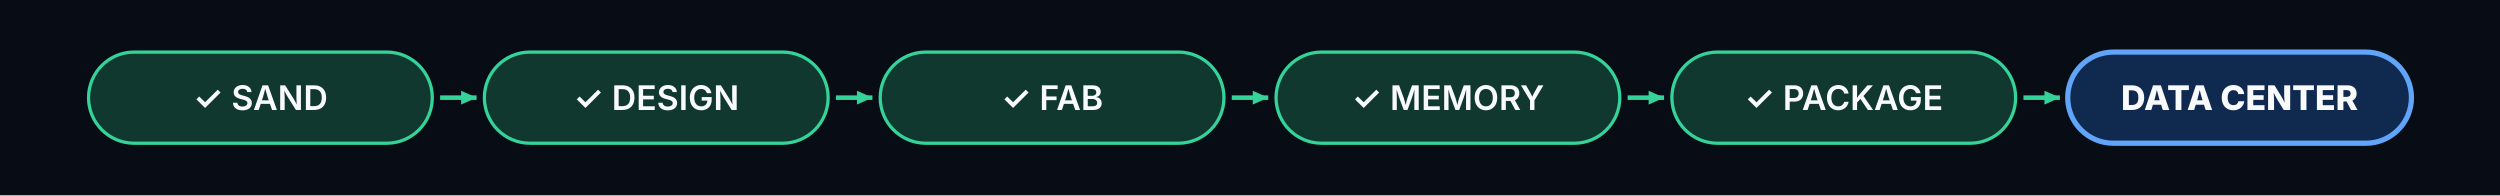
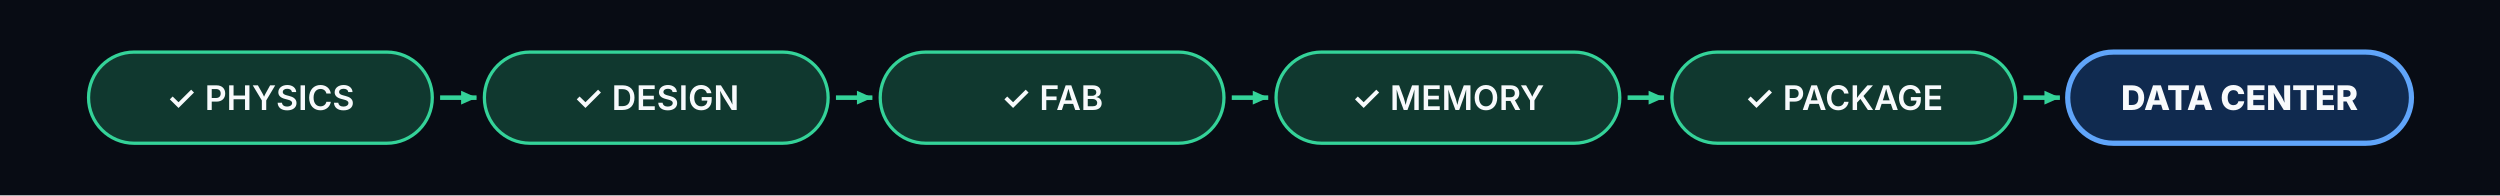
<svg xmlns="http://www.w3.org/2000/svg" viewBox="0 0 1920 150" font-family="Inter, -apple-system, sans-serif">
  <rect width="1920" height="150" fill="#080c14" />
  <rect x="68" y="40" width="264" height="70" rx="35" fill="#10382f" stroke="#34d399" stroke-width="2.5" />
-   <text x="200" y="75" text-anchor="middle" dominant-baseline="central" font-size="26" font-weight="600" fill="#f8fafc">✓ SAND</text>
+   <text x="200" y="75" text-anchor="middle" dominant-baseline="central" font-size="26" font-weight="600" fill="#f8fafc">✓ PHYSICS</text>
  <line x1="338" y1="75" x2="366" y2="75" stroke="#34d399" stroke-width="3.5" />
  <polygon points="366,75 354.13,80.301 354.13,69.699" fill="#34d399" />
  <rect x="372" y="40" width="264" height="70" rx="35" fill="#10382f" stroke="#34d399" stroke-width="2.5" />
  <text x="504" y="75" text-anchor="middle" dominant-baseline="central" font-size="26" font-weight="600" fill="#f8fafc">✓ DESIGN</text>
  <line x1="642" y1="75" x2="670" y2="75" stroke="#34d399" stroke-width="3.5" />
  <polygon points="670,75 658.13,80.301 658.13,69.699" fill="#34d399" />
  <rect x="676" y="40" width="264" height="70" rx="35" fill="#10382f" stroke="#34d399" stroke-width="2.5" />
  <text x="808" y="75" text-anchor="middle" dominant-baseline="central" font-size="26" font-weight="600" fill="#f8fafc">✓ FAB</text>
  <line x1="946" y1="75" x2="974" y2="75" stroke="#34d399" stroke-width="3.5" />
  <polygon points="974,75 962.13,80.301 962.13,69.699" fill="#34d399" />
  <rect x="980" y="40" width="264" height="70" rx="35" fill="#10382f" stroke="#34d399" stroke-width="2.5" />
  <text x="1112" y="75" text-anchor="middle" dominant-baseline="central" font-size="26" font-weight="600" fill="#f8fafc">✓ MEMORY</text>
  <line x1="1250" y1="75" x2="1278" y2="75" stroke="#34d399" stroke-width="3.5" />
  <polygon points="1278,75 1266.13,80.301 1266.13,69.699" fill="#34d399" />
  <rect x="1284" y="40" width="264" height="70" rx="35" fill="#10382f" stroke="#34d399" stroke-width="2.5" />
  <text x="1416" y="75" text-anchor="middle" dominant-baseline="central" font-size="26" font-weight="600" fill="#f8fafc">✓ PACKAGE</text>
  <line x1="1554" y1="75" x2="1582" y2="75" stroke="#34d399" stroke-width="3.5" />
  <polygon points="1582,75 1570.13,80.301 1570.13,69.699" fill="#34d399" />
  <rect x="1588" y="40" width="264" height="70" rx="35" fill="#102a4f" stroke="#60a5fa" stroke-width="4" />
  <text x="1720" y="75" text-anchor="middle" dominant-baseline="central" font-size="26" font-weight="800" fill="#f8fafc">DATA CENTER</text>
</svg>
